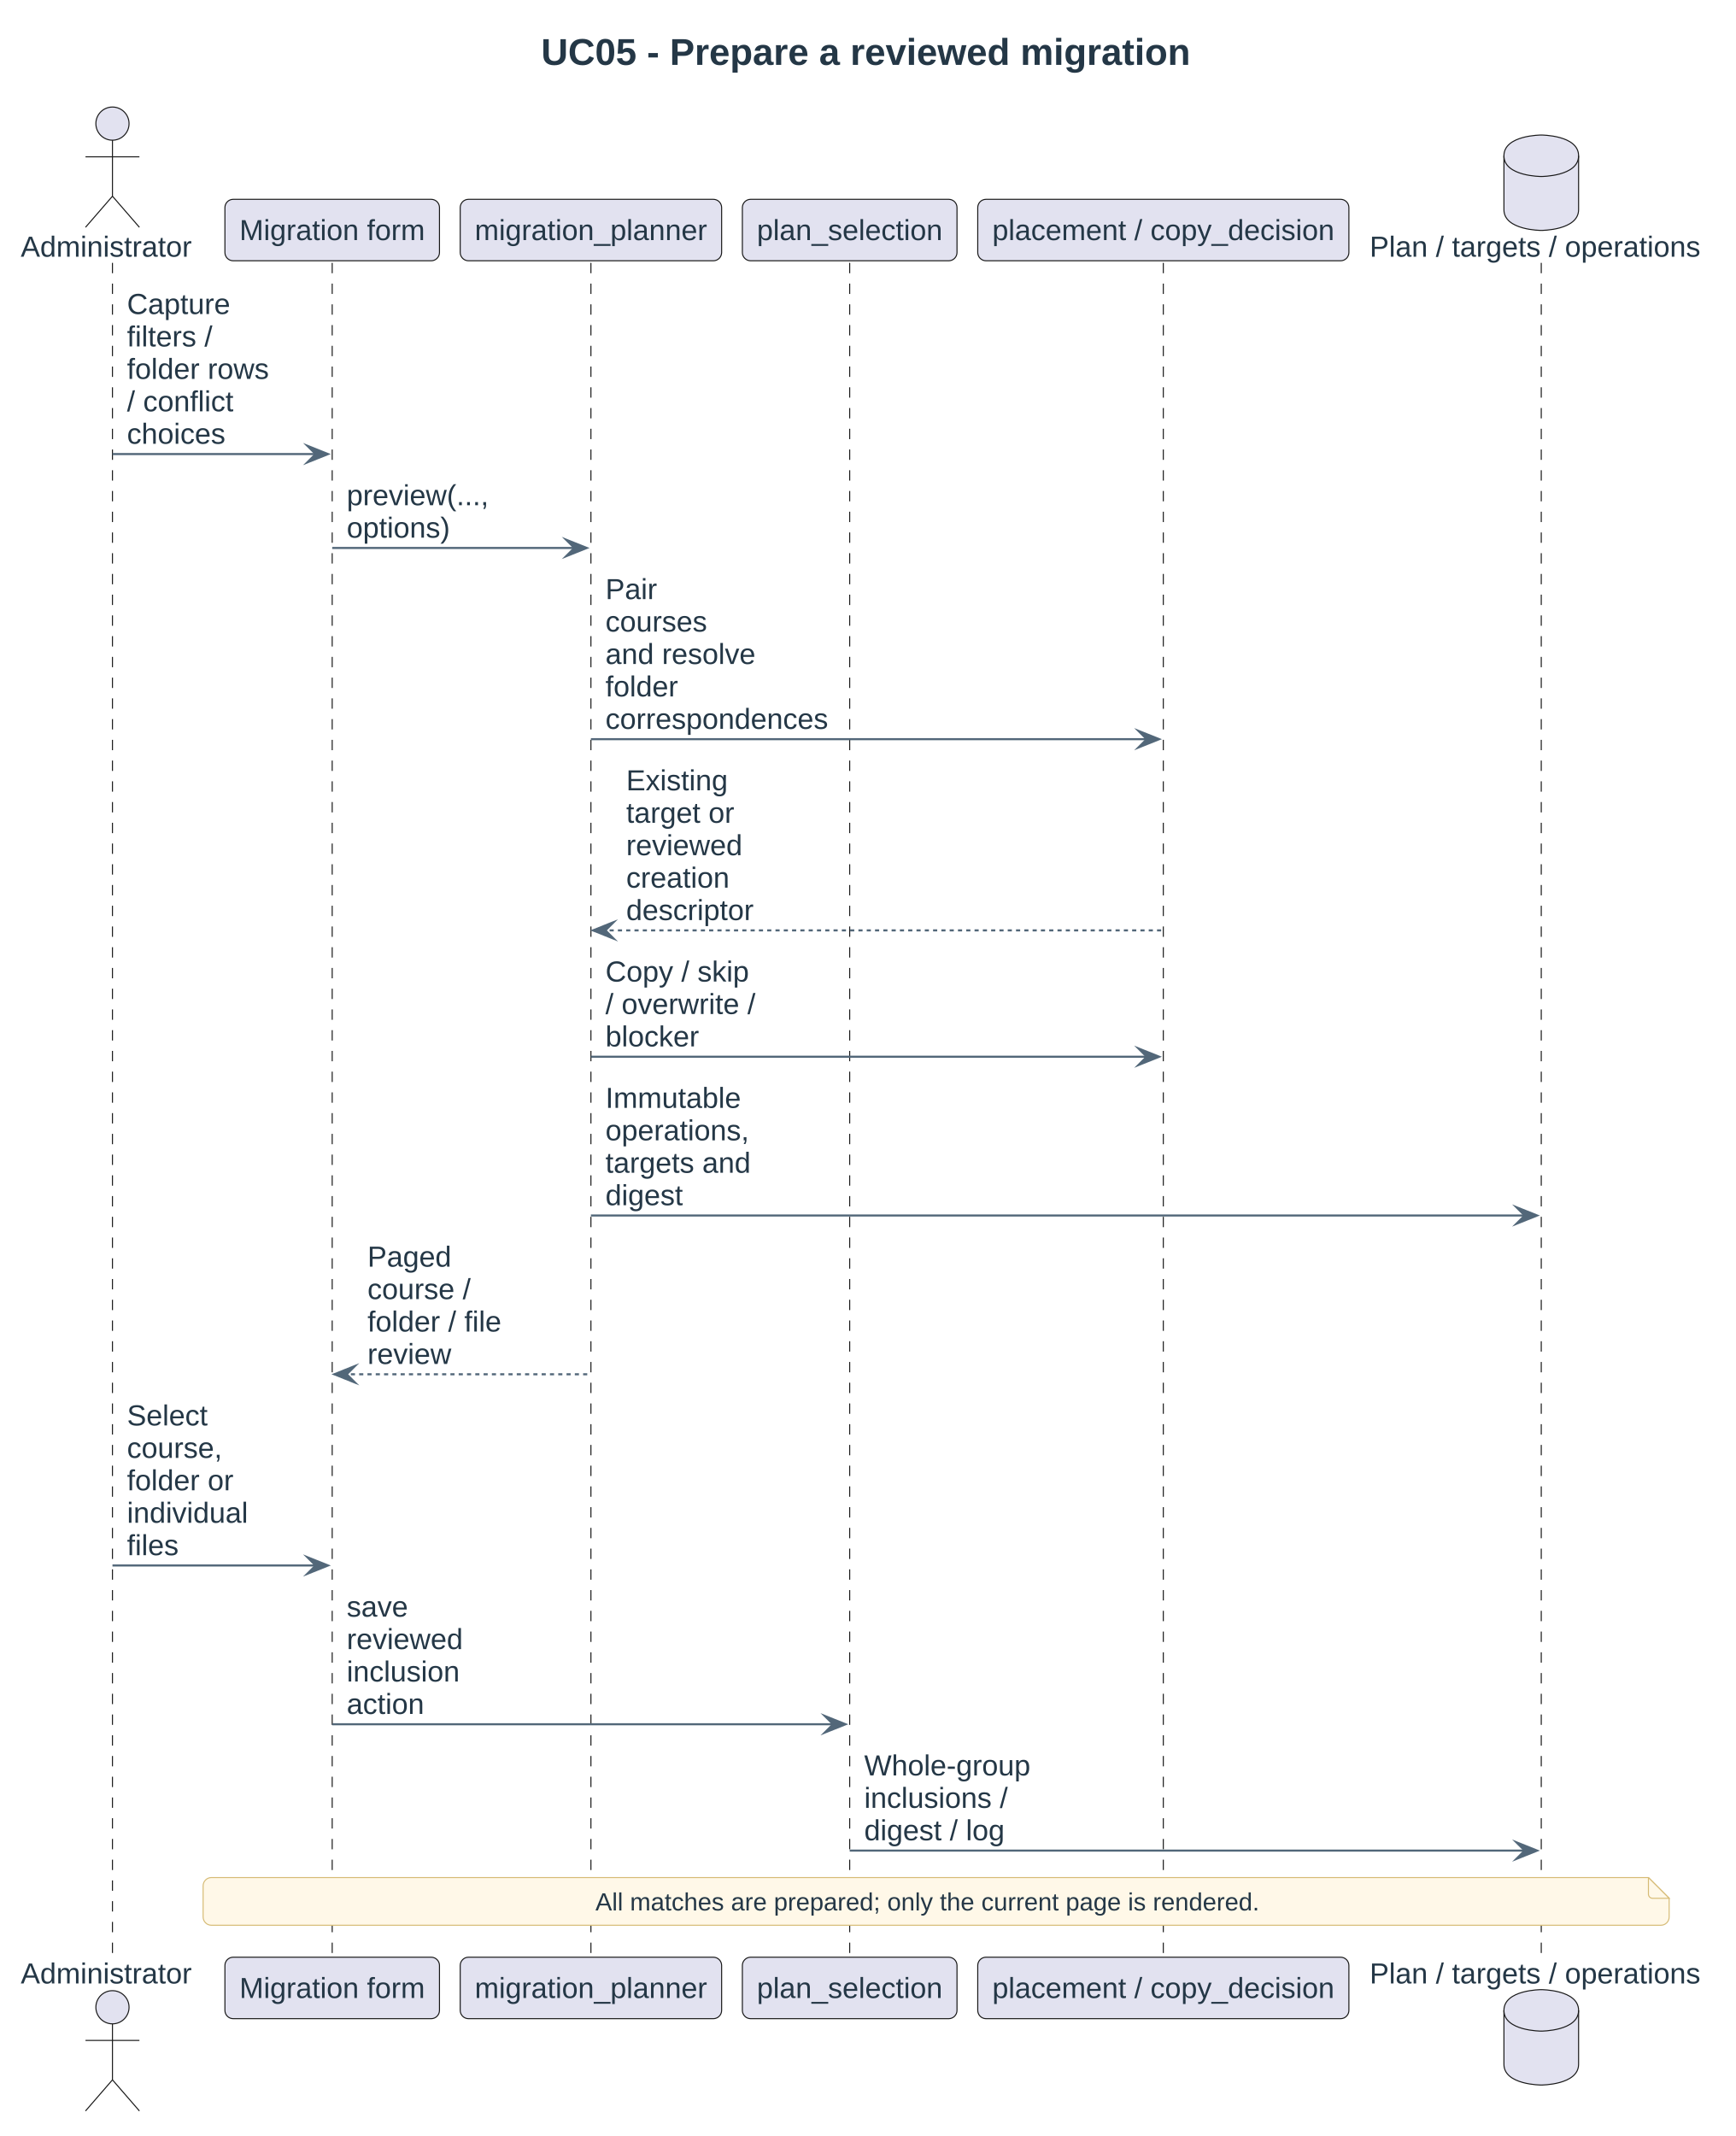
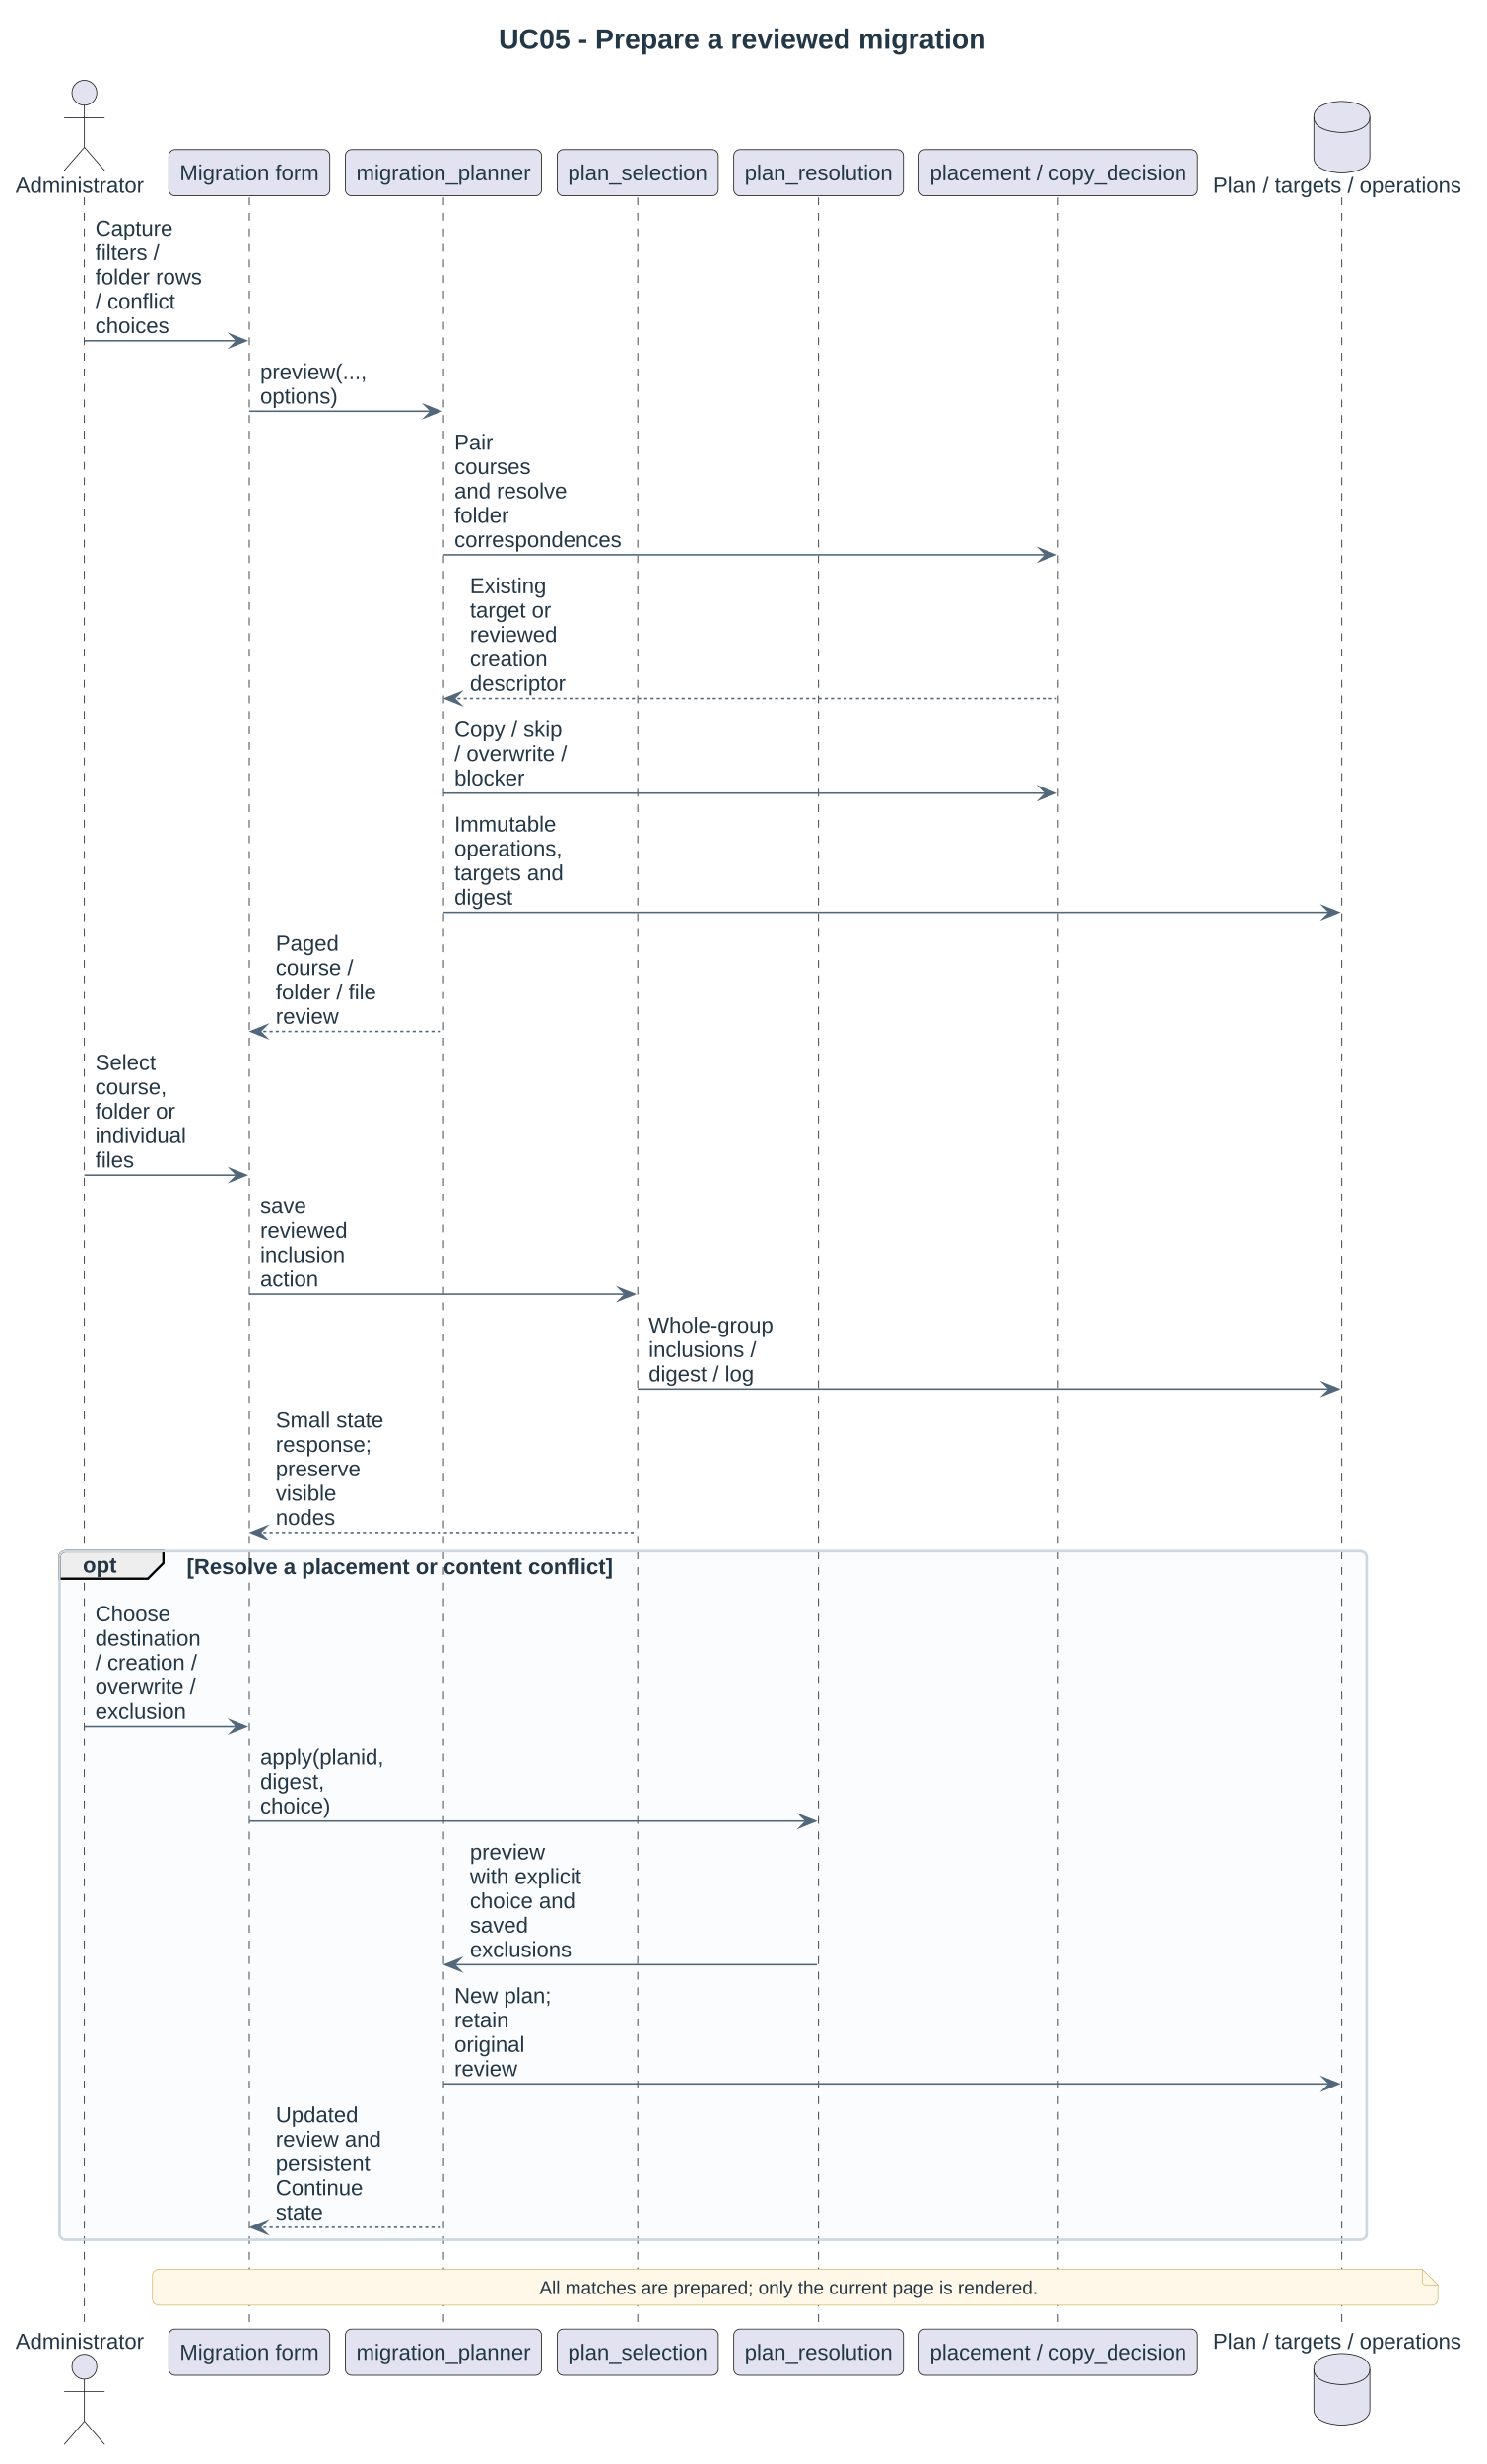
- <svg xmlns="http://www.w3.org/2000/svg" version="1.1" data-diagram-type="SEQUENCE" style="width:837px;height:1030px;background:#FFFFFF;" width="837px" height="1030px" viewBox="0 0 837 1030" zoomAndPan="magnify" preserveAspectRatio="none" contentStyleType="text/css">
+ <svg xmlns="http://www.w3.org/2000/svg" version="1.1" data-diagram-type="SEQUENCE" style="width:955px;height:1583px;background:#FFFFFF;" width="955px" height="1583px" viewBox="0 0 955 1583" zoomAndPan="magnify" preserveAspectRatio="none" contentStyleType="text/css">
  <defs />
  <g font-family="sans-serif" lengthAdjust="spacing">
    <g class="title" data-source-line="2">
-       <text x="260.959" y="31.295" fill="#243746" font-size="18" textLength="313.119" font-weight="700" font-family="Arial">UC05 - Prepare a reviewed migration</text>
-     </g>
-     <g>
-       <rect x="50.734" y="126.75" width="8" height="817.031" fill="#000" fill-opacity="0" />
-       <line x1="54.234" y1="126.75" x2="54.234" y2="943.781" style="stroke:#181818;stroke-width:0.5;stroke-dasharray:5,5;" />
-     </g>
-     <g>
-       <rect x="156.703" y="126.75" width="8" height="817.031" fill="#000" fill-opacity="0" />
-       <line x1="160.203" y1="126.75" x2="160.203" y2="943.781" style="stroke:#181818;stroke-width:0.5;stroke-dasharray:5,5;" />
-     </g>
-     <g>
-       <rect x="281.472" y="126.75" width="8" height="817.031" fill="#000" fill-opacity="0" />
-       <line x1="284.972" y1="126.75" x2="284.972" y2="943.781" style="stroke:#181818;stroke-width:0.5;stroke-dasharray:5,5;" />
-     </g>
-     <g>
-       <rect x="406.261" y="126.75" width="8" height="817.031" fill="#000" fill-opacity="0" />
-       <line x1="409.761" y1="126.75" x2="409.761" y2="943.781" style="stroke:#181818;stroke-width:0.5;stroke-dasharray:5,5;" />
-     </g>
-     <g>
-       <rect x="557.508" y="126.75" width="8" height="817.031" fill="#000" fill-opacity="0" />
-       <line x1="561.008" y1="126.75" x2="561.008" y2="943.781" style="stroke:#181818;stroke-width:0.5;stroke-dasharray:5,5;" />
-     </g>
-     <g>
-       <rect x="739.77" y="126.75" width="8" height="817.031" fill="#000" fill-opacity="0" />
-       <line x1="743.27" y1="126.75" x2="743.27" y2="943.781" style="stroke:#181818;stroke-width:0.5;stroke-dasharray:5,5;" />
+       <text x="320.438" y="31.295" fill="#243746" font-size="18" textLength="313.119" font-weight="700" font-family="Arial">UC05 - Prepare a reviewed migration</text>
+     </g>
+     <rect x="38.234" y="996.578" width="839.993" height="442.375" fill="#FAFCFD" style="stroke:#FAFCFD;stroke-width:1;" rx="4" ry="4" />
+     <rect x="38.234" y="996.578" width="839.993" height="442.375" fill="none" style="stroke:#CCD8E1;stroke-width:1.5;" rx="4" ry="4" />
+     <g>
+       <rect x="50.734" y="126.75" width="8" height="1369.609" fill="#000" fill-opacity="0" />
+       <line x1="54.234" y1="126.75" x2="54.234" y2="1496.359" style="stroke:#181818;stroke-width:0.5;stroke-dasharray:5,5;" />
+     </g>
+     <g>
+       <rect x="156.703" y="126.75" width="8" height="1369.609" fill="#000" fill-opacity="0" />
+       <line x1="160.203" y1="126.75" x2="160.203" y2="1496.359" style="stroke:#181818;stroke-width:0.5;stroke-dasharray:5,5;" />
+     </g>
+     <g>
+       <rect x="281.472" y="126.75" width="8" height="1369.609" fill="#000" fill-opacity="0" />
+       <line x1="284.972" y1="126.75" x2="284.972" y2="1496.359" style="stroke:#181818;stroke-width:0.5;stroke-dasharray:5,5;" />
+     </g>
+     <g>
+       <rect x="406.261" y="126.75" width="8" height="1369.609" fill="#000" fill-opacity="0" />
+       <line x1="409.761" y1="126.75" x2="409.761" y2="1496.359" style="stroke:#181818;stroke-width:0.5;stroke-dasharray:5,5;" />
+     </g>
+     <g>
+       <rect x="522.495" y="126.75" width="8" height="1369.609" fill="#000" fill-opacity="0" />
+       <line x1="525.995" y1="126.75" x2="525.995" y2="1496.359" style="stroke:#181818;stroke-width:0.5;stroke-dasharray:5,5;" />
+     </g>
+     <g>
+       <rect x="676.466" y="126.75" width="8" height="1369.609" fill="#000" fill-opacity="0" />
+       <line x1="679.966" y1="126.75" x2="679.966" y2="1496.359" style="stroke:#181818;stroke-width:0.5;stroke-dasharray:5,5;" />
+     </g>
+     <g>
+       <rect x="858.728" y="126.75" width="8" height="1369.609" fill="#000" fill-opacity="0" />
+       <line x1="862.228" y1="126.75" x2="862.228" y2="1496.359" style="stroke:#181818;stroke-width:0.5;stroke-dasharray:5,5;" />
    </g>
    <text x="10" y="123.783" fill="#243746" font-size="14" textLength="82.469" font-family="Arial">Administrator</text>
    <ellipse cx="54.234" cy="59.609" rx="8" ry="8" fill="#E2E2F0" style="stroke:#181818;stroke-width:0.5;" />
    <path d="M54.234,67.609 L54.234,94.609 M41.234,75.609 L67.234,75.609 M54.234,94.609 L41.234,109.609 M54.234,94.609 L67.234,109.609" style="stroke:#181818;stroke-width:0.5;" fill="none" />
    <rect x="108.469" y="96.109" width="103.469" height="29.641" fill="#E2E2F0" style="stroke:#181818;stroke-width:0.5;" rx="4" ry="4" />
    <text x="115.469" y="115.783" fill="#243746" font-size="14" textLength="89.469" font-family="Arial">Migration form</text>
    <rect x="221.938" y="96.109" width="126.068" height="29.641" fill="#E2E2F0" style="stroke:#181818;stroke-width:0.5;" rx="4" ry="4" />
    <text x="228.938" y="115.783" fill="#243746" font-size="14" textLength="112.068" font-family="Arial">migration_planner</text>
    <rect x="358.006" y="96.109" width="103.51" height="29.641" fill="#E2E2F0" style="stroke:#181818;stroke-width:0.5;" rx="4" ry="4" />
    <text x="365.006" y="115.783" fill="#243746" font-size="14" textLength="89.51" font-family="Arial">plan_selection</text>
-     <rect x="471.516" y="96.109" width="178.985" height="29.641" fill="#E2E2F0" style="stroke:#181818;stroke-width:0.5;" rx="4" ry="4" />
-     <text x="478.516" y="115.783" fill="#243746" font-size="14" textLength="164.985" font-family="Arial">placement / copy_decision</text>
-     <text x="660.501" y="123.783" fill="#243746" font-size="14" textLength="159.537" font-family="Arial">Plan / targets / operations</text>
-     <path d="M725.27,75.109 C725.27,65.109 743.27,65.109 743.27,65.109 C743.27,65.109 761.27,65.109 761.27,75.109 L761.27,101.109 C761.27,111.109 743.27,111.109 743.27,111.109 C743.27,111.109 725.27,111.109 725.27,101.109 L725.27,75.109" style="stroke:#181818;stroke-width:0.5;" fill="#E2E2F0" />
-     <path d="M725.27,75.109 C725.27,85.109 743.27,85.109 743.27,85.109 C743.27,85.109 761.27,85.109 761.27,75.109" style="stroke:#181818;stroke-width:0.5;" fill="none" />
-     <text x="10" y="956.455" fill="#243746" font-size="14" textLength="82.469" font-family="Arial">Administrator</text>
-     <ellipse cx="54.234" cy="967.922" rx="8" ry="8" fill="#E2E2F0" style="stroke:#181818;stroke-width:0.5;" />
-     <path d="M54.234,975.922 L54.234,1002.922 M41.234,983.922 L67.234,983.922 M54.234,1002.922 L41.234,1017.922 M54.234,1002.922 L67.234,1017.922" style="stroke:#181818;stroke-width:0.5;" fill="none" />
-     <rect x="108.469" y="943.781" width="103.469" height="29.641" fill="#E2E2F0" style="stroke:#181818;stroke-width:0.5;" rx="4" ry="4" />
-     <text x="115.469" y="963.455" fill="#243746" font-size="14" textLength="89.469" font-family="Arial">Migration form</text>
-     <rect x="221.938" y="943.781" width="126.068" height="29.641" fill="#E2E2F0" style="stroke:#181818;stroke-width:0.5;" rx="4" ry="4" />
-     <text x="228.938" y="963.455" fill="#243746" font-size="14" textLength="112.068" font-family="Arial">migration_planner</text>
-     <rect x="358.006" y="943.781" width="103.51" height="29.641" fill="#E2E2F0" style="stroke:#181818;stroke-width:0.5;" rx="4" ry="4" />
-     <text x="365.006" y="963.455" fill="#243746" font-size="14" textLength="89.51" font-family="Arial">plan_selection</text>
-     <rect x="471.516" y="943.781" width="178.985" height="29.641" fill="#E2E2F0" style="stroke:#181818;stroke-width:0.5;" rx="4" ry="4" />
-     <text x="478.516" y="963.455" fill="#243746" font-size="14" textLength="164.985" font-family="Arial">placement / copy_decision</text>
-     <text x="660.501" y="956.455" fill="#243746" font-size="14" textLength="159.537" font-family="Arial">Plan / targets / operations</text>
-     <path d="M725.27,969.422 C725.27,959.422 743.27,959.422 743.27,959.422 C743.27,959.422 761.27,959.422 761.27,969.422 L761.27,995.422 C761.27,1005.422 743.27,1005.422 743.27,1005.422 C743.27,1005.422 725.27,1005.422 725.27,995.422 L725.27,969.422" style="stroke:#181818;stroke-width:0.5;" fill="#E2E2F0" />
-     <path d="M725.27,969.422 C725.27,979.422 743.27,979.422 743.27,979.422 C743.27,979.422 761.27,979.422 761.27,969.422" style="stroke:#181818;stroke-width:0.5;" fill="none" />
+     <rect x="471.516" y="96.109" width="108.958" height="29.641" fill="#E2E2F0" style="stroke:#181818;stroke-width:0.5;" rx="4" ry="4" />
+     <text x="478.516" y="115.783" fill="#243746" font-size="14" textLength="94.958" font-family="Arial">plan_resolution</text>
+     <rect x="590.474" y="96.109" width="178.985" height="29.641" fill="#E2E2F0" style="stroke:#181818;stroke-width:0.5;" rx="4" ry="4" />
+     <text x="597.474" y="115.783" fill="#243746" font-size="14" textLength="164.985" font-family="Arial">placement / copy_decision</text>
+     <text x="779.459" y="123.783" fill="#243746" font-size="14" textLength="159.537" font-family="Arial">Plan / targets / operations</text>
+     <path d="M844.228,75.109 C844.228,65.109 862.228,65.109 862.228,65.109 C862.228,65.109 880.228,65.109 880.228,75.109 L880.228,101.109 C880.228,111.109 862.228,111.109 862.228,111.109 C862.228,111.109 844.228,111.109 844.228,101.109 L844.228,75.109" style="stroke:#181818;stroke-width:0.5;" fill="#E2E2F0" />
+     <path d="M844.228,75.109 C844.228,85.109 862.228,85.109 862.228,85.109 C862.228,85.109 880.228,85.109 880.228,75.109" style="stroke:#181818;stroke-width:0.5;" fill="none" />
+     <text x="10" y="1509.033" fill="#243746" font-size="14" textLength="82.469" font-family="Arial">Administrator</text>
+     <ellipse cx="54.234" cy="1520.5" rx="8" ry="8" fill="#E2E2F0" style="stroke:#181818;stroke-width:0.5;" />
+     <path d="M54.234,1528.5 L54.234,1555.5 M41.234,1536.5 L67.234,1536.5 M54.234,1555.5 L41.234,1570.5 M54.234,1555.5 L67.234,1570.5" style="stroke:#181818;stroke-width:0.5;" fill="none" />
+     <rect x="108.469" y="1496.359" width="103.469" height="29.641" fill="#E2E2F0" style="stroke:#181818;stroke-width:0.5;" rx="4" ry="4" />
+     <text x="115.469" y="1516.033" fill="#243746" font-size="14" textLength="89.469" font-family="Arial">Migration form</text>
+     <rect x="221.938" y="1496.359" width="126.068" height="29.641" fill="#E2E2F0" style="stroke:#181818;stroke-width:0.5;" rx="4" ry="4" />
+     <text x="228.938" y="1516.033" fill="#243746" font-size="14" textLength="112.068" font-family="Arial">migration_planner</text>
+     <rect x="358.006" y="1496.359" width="103.51" height="29.641" fill="#E2E2F0" style="stroke:#181818;stroke-width:0.5;" rx="4" ry="4" />
+     <text x="365.006" y="1516.033" fill="#243746" font-size="14" textLength="89.51" font-family="Arial">plan_selection</text>
+     <rect x="471.516" y="1496.359" width="108.958" height="29.641" fill="#E2E2F0" style="stroke:#181818;stroke-width:0.5;" rx="4" ry="4" />
+     <text x="478.516" y="1516.033" fill="#243746" font-size="14" textLength="94.958" font-family="Arial">plan_resolution</text>
+     <rect x="590.474" y="1496.359" width="178.985" height="29.641" fill="#E2E2F0" style="stroke:#181818;stroke-width:0.5;" rx="4" ry="4" />
+     <text x="597.474" y="1516.033" fill="#243746" font-size="14" textLength="164.985" font-family="Arial">placement / copy_decision</text>
+     <text x="779.459" y="1509.033" fill="#243746" font-size="14" textLength="159.537" font-family="Arial">Plan / targets / operations</text>
+     <path d="M844.228,1522 C844.228,1512 862.228,1512 862.228,1512 C862.228,1512 880.228,1512 880.228,1522 L880.228,1548 C880.228,1558 862.228,1558 862.228,1558 C862.228,1558 844.228,1558 844.228,1548 L844.228,1522" style="stroke:#181818;stroke-width:0.5;" fill="#E2E2F0" />
+     <path d="M844.228,1522 C844.228,1532 862.228,1532 862.228,1532 C862.228,1532 880.228,1532 880.228,1522" style="stroke:#181818;stroke-width:0.5;" fill="none" />
    <polygon points="148.203,214.953,158.203,218.953,148.203,222.953,152.203,218.953" fill="#526779" style="stroke:#526779;stroke-width:1;stroke-linejoin:miter;stroke-miterlimit:10;" />
    <line x1="54.234" y1="218.953" x2="154.203" y2="218.953" style="stroke:#526779;stroke-width:1;" />
    <text x="61.234" y="151.424" fill="#243746" font-size="14" textLength="49.807" font-family="Arial">Capture</text>
    <text x="61.234" y="167.064" fill="#243746" font-size="14" textLength="33.448" font-family="Arial">filters</text>
    <text x="94.683" y="167.064" fill="#243746" font-size="14" font-family="Arial"> </text>
    <text x="98.572" y="167.064" fill="#243746" font-size="14" font-family="Arial">/</text>
    <text x="61.234" y="182.705" fill="#243746" font-size="14" textLength="35.021" font-family="Arial">folder</text>
    <text x="96.255" y="182.705" fill="#243746" font-size="14" font-family="Arial"> </text>
    <text x="100.145" y="182.705" fill="#243746" font-size="14" textLength="29.559" font-family="Arial">rows</text>
    <text x="61.234" y="198.346" fill="#243746" font-size="14" font-family="Arial">/</text>
    <text x="65.124" y="198.346" fill="#243746" font-size="14" font-family="Arial"> </text>
    <text x="69.014" y="198.346" fill="#243746" font-size="14" textLength="43.572" font-family="Arial">conflict</text>
    <text x="61.234" y="213.986" fill="#243746" font-size="14" textLength="47.469" font-family="Arial">choices</text>
    <polygon points="272.972,260.234,282.972,264.234,272.972,268.234,276.972,264.234" fill="#526779" style="stroke:#526779;stroke-width:1;stroke-linejoin:miter;stroke-miterlimit:10;" />
    <line x1="160.203" y1="264.234" x2="278.972" y2="264.234" style="stroke:#526779;stroke-width:1;" />
    <text x="167.203" y="243.627" fill="#243746" font-size="14" textLength="68.462" font-family="Arial">preview(...,</text>
    <text x="167.203" y="259.268" fill="#243746" font-size="14" textLength="49.807" font-family="Arial">options)</text>
-     <polygon points="549.008,352.438,559.008,356.438,549.008,360.438,553.008,356.438" fill="#526779" style="stroke:#526779;stroke-width:1;stroke-linejoin:miter;stroke-miterlimit:10;" />
-     <line x1="284.972" y1="356.438" x2="555.008" y2="356.438" style="stroke:#526779;stroke-width:1;" />
+     <polygon points="667.966,352.438,677.966,356.438,667.966,360.438,671.966,356.438" fill="#526779" style="stroke:#526779;stroke-width:1;stroke-linejoin:miter;stroke-miterlimit:10;" />
+     <line x1="284.972" y1="356.438" x2="673.966" y2="356.438" style="stroke:#526779;stroke-width:1;" />
    <text x="291.972" y="288.908" fill="#243746" font-size="14" textLength="24.896" font-family="Arial">Pair</text>
    <text x="291.972" y="304.549" fill="#243746" font-size="14" textLength="49.021" font-family="Arial">courses</text>
    <text x="291.972" y="320.189" fill="#243746" font-size="14" textLength="23.358" font-family="Arial">and</text>
    <text x="315.33" y="320.189" fill="#243746" font-size="14" font-family="Arial"> </text>
    <text x="319.22" y="320.189" fill="#243746" font-size="14" textLength="45.131" font-family="Arial">resolve</text>
    <text x="291.972" y="335.83" fill="#243746" font-size="14" textLength="35.021" font-family="Arial">folder</text>
    <text x="291.972" y="351.471" fill="#243746" font-size="14" textLength="107.399" font-family="Arial">correspondences</text>
    <polygon points="295.972,444.641,285.972,448.641,295.972,452.641,291.972,448.641" fill="#526779" style="stroke:#526779;stroke-width:1;stroke-linejoin:miter;stroke-miterlimit:10;" />
-     <line x1="289.972" y1="448.641" x2="560.008" y2="448.641" style="stroke:#526779;stroke-width:1;stroke-dasharray:2,2;" />
+     <line x1="289.972" y1="448.641" x2="678.966" y2="448.641" style="stroke:#526779;stroke-width:1;stroke-dasharray:2,2;" />
    <text x="301.972" y="381.111" fill="#243746" font-size="14" textLength="49.021" font-family="Arial">Existing</text>
    <text x="301.972" y="396.752" fill="#243746" font-size="14" textLength="35.8" font-family="Arial">target</text>
    <text x="337.771" y="396.752" fill="#243746" font-size="14" font-family="Arial"> </text>
    <text x="341.661" y="396.752" fill="#243746" font-size="14" textLength="12.448" font-family="Arial">or</text>
    <text x="301.972" y="412.393" fill="#243746" font-size="14" textLength="56.027" font-family="Arial">reviewed</text>
    <text x="301.972" y="428.033" fill="#243746" font-size="14" textLength="49.807" font-family="Arial">creation</text>
    <text x="301.972" y="443.674" fill="#243746" font-size="14" textLength="61.469" font-family="Arial">descriptor</text>
-     <polygon points="549.008,505.563,559.008,509.563,549.008,513.563,553.008,509.563" fill="#526779" style="stroke:#526779;stroke-width:1;stroke-linejoin:miter;stroke-miterlimit:10;" />
-     <line x1="284.972" y1="509.563" x2="555.008" y2="509.563" style="stroke:#526779;stroke-width:1;" />
+     <polygon points="667.966,505.563,677.966,509.563,667.966,513.563,671.966,509.563" fill="#526779" style="stroke:#526779;stroke-width:1;stroke-linejoin:miter;stroke-miterlimit:10;" />
+     <line x1="284.972" y1="509.563" x2="673.966" y2="509.563" style="stroke:#526779;stroke-width:1;" />
    <text x="291.972" y="473.314" fill="#243746" font-size="14" textLength="32.683" font-family="Arial">Copy</text>
    <text x="324.654" y="473.314" fill="#243746" font-size="14" font-family="Arial"> </text>
    <text x="328.544" y="473.314" fill="#243746" font-size="14" font-family="Arial">/</text>
    <text x="332.434" y="473.314" fill="#243746" font-size="14" font-family="Arial"> </text>
    <text x="336.323" y="473.314" fill="#243746" font-size="14" textLength="24.896" font-family="Arial">skip</text>
    <text x="291.972" y="488.955" fill="#243746" font-size="14" font-family="Arial">/</text>
    <text x="295.861" y="488.955" fill="#243746" font-size="14" font-family="Arial"> </text>
    <text x="299.751" y="488.955" fill="#243746" font-size="14" textLength="56.793" font-family="Arial">overwrite</text>
    <text x="356.544" y="488.955" fill="#243746" font-size="14" font-family="Arial"> </text>
    <text x="360.434" y="488.955" fill="#243746" font-size="14" font-family="Arial">/</text>
    <text x="291.972" y="504.596" fill="#243746" font-size="14" textLength="45.131" font-family="Arial">blocker</text>
-     <polygon points="731.27,582.125,741.27,586.125,731.27,590.125,735.27,586.125" fill="#526779" style="stroke:#526779;stroke-width:1;stroke-linejoin:miter;stroke-miterlimit:10;" />
-     <line x1="284.972" y1="586.125" x2="737.27" y2="586.125" style="stroke:#526779;stroke-width:1;" />
+     <polygon points="850.228,582.125,860.228,586.125,850.228,590.125,854.228,586.125" fill="#526779" style="stroke:#526779;stroke-width:1;stroke-linejoin:miter;stroke-miterlimit:10;" />
+     <line x1="284.972" y1="586.125" x2="856.228" y2="586.125" style="stroke:#526779;stroke-width:1;" />
    <text x="291.972" y="534.236" fill="#243746" font-size="14" textLength="65.358" font-family="Arial">Immutable</text>
    <text x="291.972" y="549.877" fill="#243746" font-size="14" textLength="69.269" font-family="Arial">operations,</text>
    <text x="291.972" y="565.518" fill="#243746" font-size="14" textLength="42.8" font-family="Arial">targets</text>
    <text x="334.771" y="565.518" fill="#243746" font-size="14" font-family="Arial"> </text>
    <text x="338.661" y="565.518" fill="#243746" font-size="14" textLength="23.358" font-family="Arial">and</text>
    <text x="291.972" y="581.158" fill="#243746" font-size="14" textLength="37.358" font-family="Arial">digest</text>
    <polygon points="171.203,658.688,161.203,662.688,171.203,666.688,167.203,662.688" fill="#526779" style="stroke:#526779;stroke-width:1;stroke-linejoin:miter;stroke-miterlimit:10;" />
    <line x1="165.203" y1="662.688" x2="283.972" y2="662.688" style="stroke:#526779;stroke-width:1;stroke-dasharray:2,2;" />
    <text x="177.203" y="610.799" fill="#243746" font-size="14" textLength="40.482" font-family="Arial">Paged</text>
    <text x="177.203" y="626.439" fill="#243746" font-size="14" textLength="42.021" font-family="Arial">course</text>
    <text x="219.224" y="626.439" fill="#243746" font-size="14" font-family="Arial"> </text>
    <text x="223.113" y="626.439" fill="#243746" font-size="14" font-family="Arial">/</text>
    <text x="177.203" y="642.08" fill="#243746" font-size="14" textLength="35.021" font-family="Arial">folder</text>
    <text x="212.224" y="642.08" fill="#243746" font-size="14" font-family="Arial"> </text>
    <text x="216.113" y="642.08" fill="#243746" font-size="14" font-family="Arial">/</text>
    <text x="220.003" y="642.08" fill="#243746" font-size="14" font-family="Arial"> </text>
    <text x="223.893" y="642.08" fill="#243746" font-size="14" textLength="17.896" font-family="Arial">file</text>
    <text x="177.203" y="657.721" fill="#243746" font-size="14" textLength="40.455" font-family="Arial">review</text>
    <polygon points="148.203,750.891,158.203,754.891,148.203,758.891,152.203,754.891" fill="#526779" style="stroke:#526779;stroke-width:1;stroke-linejoin:miter;stroke-miterlimit:10;" />
    <line x1="54.234" y1="754.891" x2="154.203" y2="754.891" style="stroke:#526779;stroke-width:1;" />
    <text x="61.234" y="687.361" fill="#243746" font-size="14" textLength="38.91" font-family="Arial">Select</text>
    <text x="61.234" y="703.002" fill="#243746" font-size="14" textLength="45.91" font-family="Arial">course,</text>
    <text x="61.234" y="718.643" fill="#243746" font-size="14" textLength="35.021" font-family="Arial">folder</text>
    <text x="96.255" y="718.643" fill="#243746" font-size="14" font-family="Arial"> </text>
    <text x="100.145" y="718.643" fill="#243746" font-size="14" textLength="12.448" font-family="Arial">or</text>
    <text x="61.234" y="734.283" fill="#243746" font-size="14" textLength="58.372" font-family="Arial">individual</text>
    <text x="61.234" y="749.924" fill="#243746" font-size="14" textLength="24.896" font-family="Arial">files</text>
    <polygon points="397.761,827.453,407.761,831.453,397.761,835.453,401.761,831.453" fill="#526779" style="stroke:#526779;stroke-width:1;stroke-linejoin:miter;stroke-miterlimit:10;" />
    <line x1="160.203" y1="831.453" x2="403.761" y2="831.453" style="stroke:#526779;stroke-width:1;" />
    <text x="167.203" y="779.564" fill="#243746" font-size="14" textLength="29.572" font-family="Arial">save</text>
    <text x="167.203" y="795.205" fill="#243746" font-size="14" textLength="56.027" font-family="Arial">reviewed</text>
    <text x="167.203" y="810.846" fill="#243746" font-size="14" textLength="54.476" font-family="Arial">inclusion</text>
    <text x="167.203" y="826.486" fill="#243746" font-size="14" textLength="37.358" font-family="Arial">action</text>
-     <polygon points="731.27,888.375,741.27,892.375,731.27,896.375,735.27,892.375" fill="#526779" style="stroke:#526779;stroke-width:1;stroke-linejoin:miter;stroke-miterlimit:10;" />
-     <line x1="409.761" y1="892.375" x2="737.27" y2="892.375" style="stroke:#526779;stroke-width:1;" />
+     <polygon points="850.228,888.375,860.228,892.375,850.228,896.375,854.228,892.375" fill="#526779" style="stroke:#526779;stroke-width:1;stroke-linejoin:miter;stroke-miterlimit:10;" />
+     <line x1="409.761" y1="892.375" x2="856.228" y2="892.375" style="stroke:#526779;stroke-width:1;" />
    <text x="416.761" y="856.127" fill="#243746" font-size="14" textLength="80.151" font-family="Arial">Whole-group</text>
    <text x="416.761" y="871.768" fill="#243746" font-size="14" textLength="61.476" font-family="Arial">inclusions</text>
    <text x="478.236" y="871.768" fill="#243746" font-size="14" font-family="Arial"> </text>
    <text x="482.126" y="871.768" fill="#243746" font-size="14" font-family="Arial">/</text>
    <text x="416.761" y="887.408" fill="#243746" font-size="14" textLength="37.358" font-family="Arial">digest</text>
    <text x="454.119" y="887.408" fill="#243746" font-size="14" font-family="Arial"> </text>
    <text x="458.009" y="887.408" fill="#243746" font-size="14" font-family="Arial">/</text>
    <text x="461.898" y="887.408" fill="#243746" font-size="14" font-family="Arial"> </text>
    <text x="465.788" y="887.408" fill="#243746" font-size="14" textLength="18.683" font-family="Arial">log</text>
-     <path d="M97.952,909.375 L97.952,924.375 A4,4 0 0 0 101.952,928.375 L800.952,928.375 A4,4 0 0 0 804.952,924.375 L804.952,915.375 L794.952,905.375 L101.952,905.375 A4,4 0 0 0 97.952,909.375" style="stroke:#D6BB75;stroke-width:0.5;" fill="#FFF8E8" />
-     <path d="M794.952,905.375 L794.952,913.375 A2,2 0 0 0 796.952,915.375 L804.952,915.375 L794.952,905.375" style="stroke:#D6BB75;stroke-width:0.5;" fill="#FFF8E8" />
-     <text x="287.146" y="921.238" fill="#243746" font-size="12" textLength="320.18" font-family="Arial">All matches are prepared; only the current page is rendered.</text>
+     <polygon points="171.203,980.578,161.203,984.578,171.203,988.578,167.203,984.578" fill="#526779" style="stroke:#526779;stroke-width:1;stroke-linejoin:miter;stroke-miterlimit:10;" />
+     <line x1="165.203" y1="984.578" x2="408.761" y2="984.578" style="stroke:#526779;stroke-width:1;stroke-dasharray:2,2;" />
+     <text x="177.203" y="917.049" fill="#243746" font-size="14" textLength="35.007" font-family="Arial">Small</text>
+     <text x="212.21" y="917.049" fill="#243746" font-size="14" font-family="Arial"> </text>
+     <text x="216.1" y="917.049" fill="#243746" font-size="14" textLength="30.352" font-family="Arial">state</text>
+     <text x="177.203" y="932.689" fill="#243746" font-size="14" textLength="61.482" font-family="Arial">response;</text>
+     <text x="177.203" y="948.33" fill="#243746" font-size="14" textLength="54.469" font-family="Arial">preserve</text>
+     <text x="177.203" y="963.971" fill="#243746" font-size="14" textLength="38.903" font-family="Arial">visible</text>
+     <text x="177.203" y="979.611" fill="#243746" font-size="14" textLength="38.145" font-family="Arial">nodes</text>
+     <path d="M42.234,996.578 L105,996.578 L105,1004.219 L95,1014.219 L38.234,1014.219 L38.234,1000.578 A4,4 0 0 1 42.234,996.578" style="stroke:#000;stroke-width:1.5;" fill="#EEE" />
+     <rect x="38.234" y="996.578" width="839.993" height="442.375" fill="none" style="stroke:#CCD8E1;stroke-width:1.5;" rx="4" ry="4" />
+     <text x="53.234" y="1010.252" fill="#243746" font-size="14" textLength="21.766" font-weight="700" font-family="Arial">opt</text>
+     <text x="120" y="1011.252" fill="#243746" font-size="14" textLength="273.834" font-weight="700" font-family="Arial">[Resolve a placement or content conflict]</text>
+     <polygon points="148.203,1105.063,158.203,1109.063,148.203,1113.063,152.203,1109.063" fill="#526779" style="stroke:#526779;stroke-width:1;stroke-linejoin:miter;stroke-miterlimit:10;" />
+     <line x1="54.234" y1="1109.063" x2="154.203" y2="1109.063" style="stroke:#526779;stroke-width:1;" />
+     <text x="61.234" y="1041.533" fill="#243746" font-size="14" textLength="48.255" font-family="Arial">Choose</text>
+     <text x="61.234" y="1057.174" fill="#243746" font-size="14" textLength="67.717" font-family="Arial">destination</text>
+     <text x="61.234" y="1072.814" fill="#243746" font-size="14" font-family="Arial">/</text>
+     <text x="65.124" y="1072.814" fill="#243746" font-size="14" font-family="Arial"> </text>
+     <text x="69.014" y="1072.814" fill="#243746" font-size="14" textLength="49.807" font-family="Arial">creation</text>
+     <text x="118.82" y="1072.814" fill="#243746" font-size="14" font-family="Arial"> </text>
+     <text x="122.71" y="1072.814" fill="#243746" font-size="14" font-family="Arial">/</text>
+     <text x="61.234" y="1088.455" fill="#243746" font-size="14" textLength="56.793" font-family="Arial">overwrite</text>
+     <text x="118.027" y="1088.455" fill="#243746" font-size="14" font-family="Arial"> </text>
+     <text x="121.917" y="1088.455" fill="#243746" font-size="14" font-family="Arial">/</text>
+     <text x="61.234" y="1104.096" fill="#243746" font-size="14" textLength="58.365" font-family="Arial">exclusion</text>
+     <polygon points="513.995,1165.984,523.995,1169.984,513.995,1173.984,517.995,1169.984" fill="#526779" style="stroke:#526779;stroke-width:1;stroke-linejoin:miter;stroke-miterlimit:10;" />
+     <line x1="160.203" y1="1169.984" x2="519.995" y2="1169.984" style="stroke:#526779;stroke-width:1;" />
+     <text x="167.203" y="1133.736" fill="#243746" font-size="14" textLength="79.386" font-family="Arial">apply(planid,</text>
+     <text x="167.203" y="1149.377" fill="#243746" font-size="14" textLength="41.248" font-family="Arial">digest,</text>
+     <text x="167.203" y="1165.018" fill="#243746" font-size="14" textLength="45.131" font-family="Arial">choice)</text>
+     <polygon points="295.972,1258.188,285.972,1262.188,295.972,1266.188,291.972,1262.188" fill="#526779" style="stroke:#526779;stroke-width:1;stroke-linejoin:miter;stroke-miterlimit:10;" />
+     <line x1="289.972" y1="1262.188" x2="524.995" y2="1262.188" style="stroke:#526779;stroke-width:1;" />
+     <text x="301.972" y="1194.658" fill="#243746" font-size="14" textLength="48.241" font-family="Arial">preview</text>
+     <text x="301.972" y="1210.299" fill="#243746" font-size="14" textLength="24.896" font-family="Arial">with</text>
+     <text x="326.868" y="1210.299" fill="#243746" font-size="14" font-family="Arial"> </text>
+     <text x="330.758" y="1210.299" fill="#243746" font-size="14" textLength="42.793" font-family="Arial">explicit</text>
+     <text x="301.972" y="1225.939" fill="#243746" font-size="14" textLength="40.469" font-family="Arial">choice</text>
+     <text x="342.44" y="1225.939" fill="#243746" font-size="14" font-family="Arial"> </text>
+     <text x="346.33" y="1225.939" fill="#243746" font-size="14" textLength="23.358" font-family="Arial">and</text>
+     <text x="301.972" y="1241.58" fill="#243746" font-size="14" textLength="37.358" font-family="Arial">saved</text>
+     <text x="301.972" y="1257.221" fill="#243746" font-size="14" textLength="65.365" font-family="Arial">exclusions</text>
+     <polygon points="850.228,1334.75,860.228,1338.75,850.228,1342.75,854.228,1338.75" fill="#526779" style="stroke:#526779;stroke-width:1;stroke-linejoin:miter;stroke-miterlimit:10;" />
+     <line x1="284.972" y1="1338.75" x2="856.228" y2="1338.75" style="stroke:#526779;stroke-width:1;" />
+     <text x="291.972" y="1286.861" fill="#243746" font-size="14" textLength="28.007" font-family="Arial">New</text>
+     <text x="319.979" y="1286.861" fill="#243746" font-size="14" font-family="Arial"> </text>
+     <text x="323.868" y="1286.861" fill="#243746" font-size="14" textLength="30.358" font-family="Arial">plan;</text>
+     <text x="291.972" y="1302.502" fill="#243746" font-size="14" textLength="35.021" font-family="Arial">retain</text>
+     <text x="291.972" y="1318.143" fill="#243746" font-size="14" textLength="45.138" font-family="Arial">original</text>
+     <text x="291.972" y="1333.783" fill="#243746" font-size="14" textLength="40.455" font-family="Arial">review</text>
+     <polygon points="171.203,1426.953,161.203,1430.953,171.203,1434.953,167.203,1430.953" fill="#526779" style="stroke:#526779;stroke-width:1;stroke-linejoin:miter;stroke-miterlimit:10;" />
+     <line x1="165.203" y1="1430.953" x2="283.972" y2="1430.953" style="stroke:#526779;stroke-width:1;stroke-dasharray:2,2;" />
+     <text x="177.203" y="1363.424" fill="#243746" font-size="14" textLength="52.931" font-family="Arial">Updated</text>
+     <text x="177.203" y="1379.064" fill="#243746" font-size="14" textLength="40.455" font-family="Arial">review</text>
+     <text x="217.658" y="1379.064" fill="#243746" font-size="14" font-family="Arial"> </text>
+     <text x="221.548" y="1379.064" fill="#243746" font-size="14" textLength="23.358" font-family="Arial">and</text>
+     <text x="177.203" y="1394.705" fill="#243746" font-size="14" textLength="60.696" font-family="Arial">persistent</text>
+     <text x="177.203" y="1410.346" fill="#243746" font-size="14" textLength="56.041" font-family="Arial">Continue</text>
+     <text x="177.203" y="1425.986" fill="#243746" font-size="14" textLength="30.352" font-family="Arial">state</text>
+     <path d="M97.952,1461.953 L97.952,1476.953 A4,4 0 0 0 101.952,1480.953 L919.952,1480.953 A4,4 0 0 0 923.952,1476.953 L923.952,1467.953 L913.952,1457.953 L101.952,1457.953 A4,4 0 0 0 97.952,1461.953" style="stroke:#D6BB75;stroke-width:0.5;" fill="#FFF8E8" />
+     <path d="M913.952,1457.953 L913.952,1465.953 A2,2 0 0 0 915.952,1467.953 L923.952,1467.953 L913.952,1457.953" style="stroke:#D6BB75;stroke-width:0.5;" fill="#FFF8E8" />
+     <text x="346.625" y="1473.816" fill="#243746" font-size="12" textLength="320.18" font-family="Arial">All matches are prepared; only the current page is rendered.</text>
  </g>
</svg>
